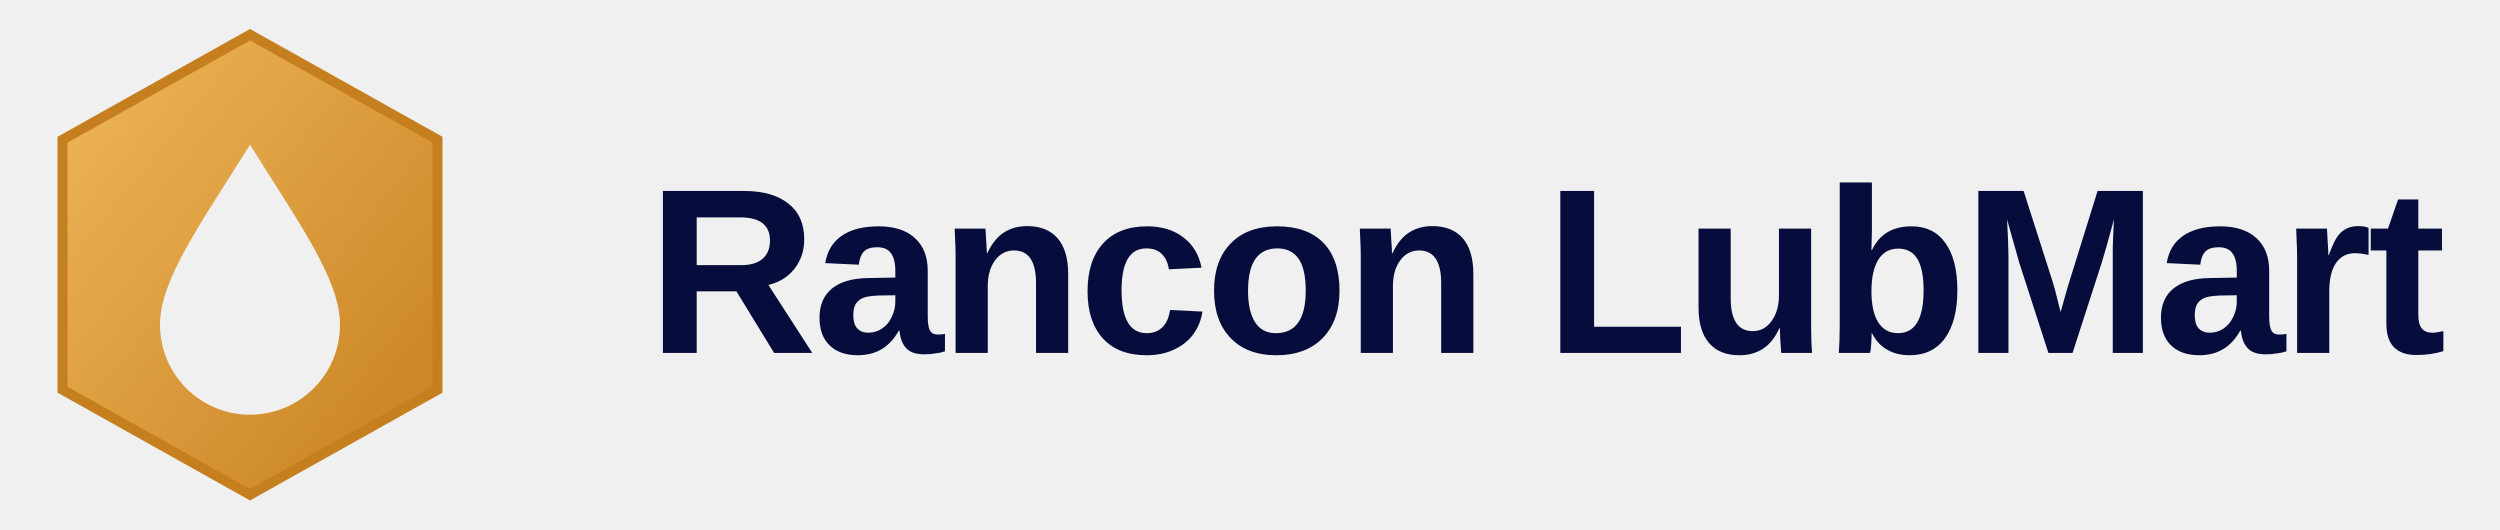
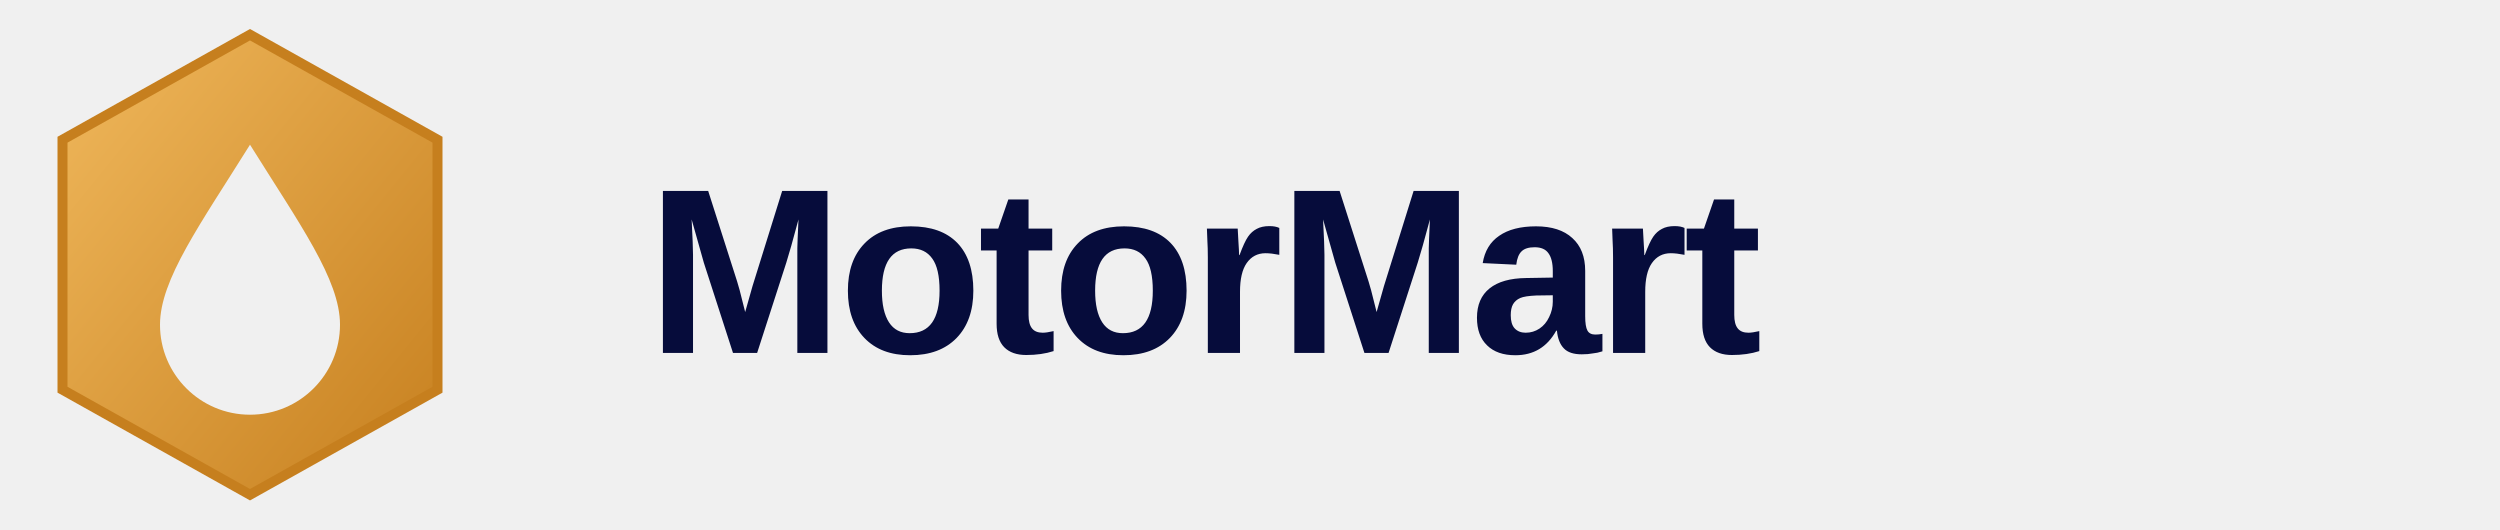
<svg xmlns="http://www.w3.org/2000/svg" width="170" height="36" viewBox="0 0 170 36" fill="none">
  <defs>
    <linearGradient id="rlmShieldGradientLight" x1="0" y1="0" x2="1" y2="1">
      <stop offset="0" stop-color="#F0B85C" />
      <stop offset="1" stop-color="#C67F1E" />
    </linearGradient>
    <mask id="rlmDropMaskLight">
      <rect width="200" height="200" fill="#fff" />
      <path d="M100 52 C120 84 136 106 136 124 A36 36 0 1 1 64 124 C64 106 80 84 100 52 Z" fill="#000" />
    </mask>
  </defs>
  <g transform="translate(0,1) scale(0.17)">
    <polygon points="100,8 175,50 175,150 100,192 25,150 25,50" fill="url(#rlmShieldGradientLight)" mask="url(#rlmDropMaskLight)" />
    <polygon points="100,8 175,50 175,150 100,192 25,150 25,50" fill="none" stroke="#C67F1E" stroke-width="4" />
  </g>
-   <text x="44" y="24" font-family="Arial, Helvetica, sans-serif" font-size="16" font-weight="700" letter-spacing="-0.3" fill="#060C3B">Rancon LubMart</text>
+   <text x="44" y="24" font-family="Arial, Helvetica, sans-serif" font-size="16" font-weight="700" letter-spacing="-0.3" fill="#060C3B">MotorMart</text>
</svg>
